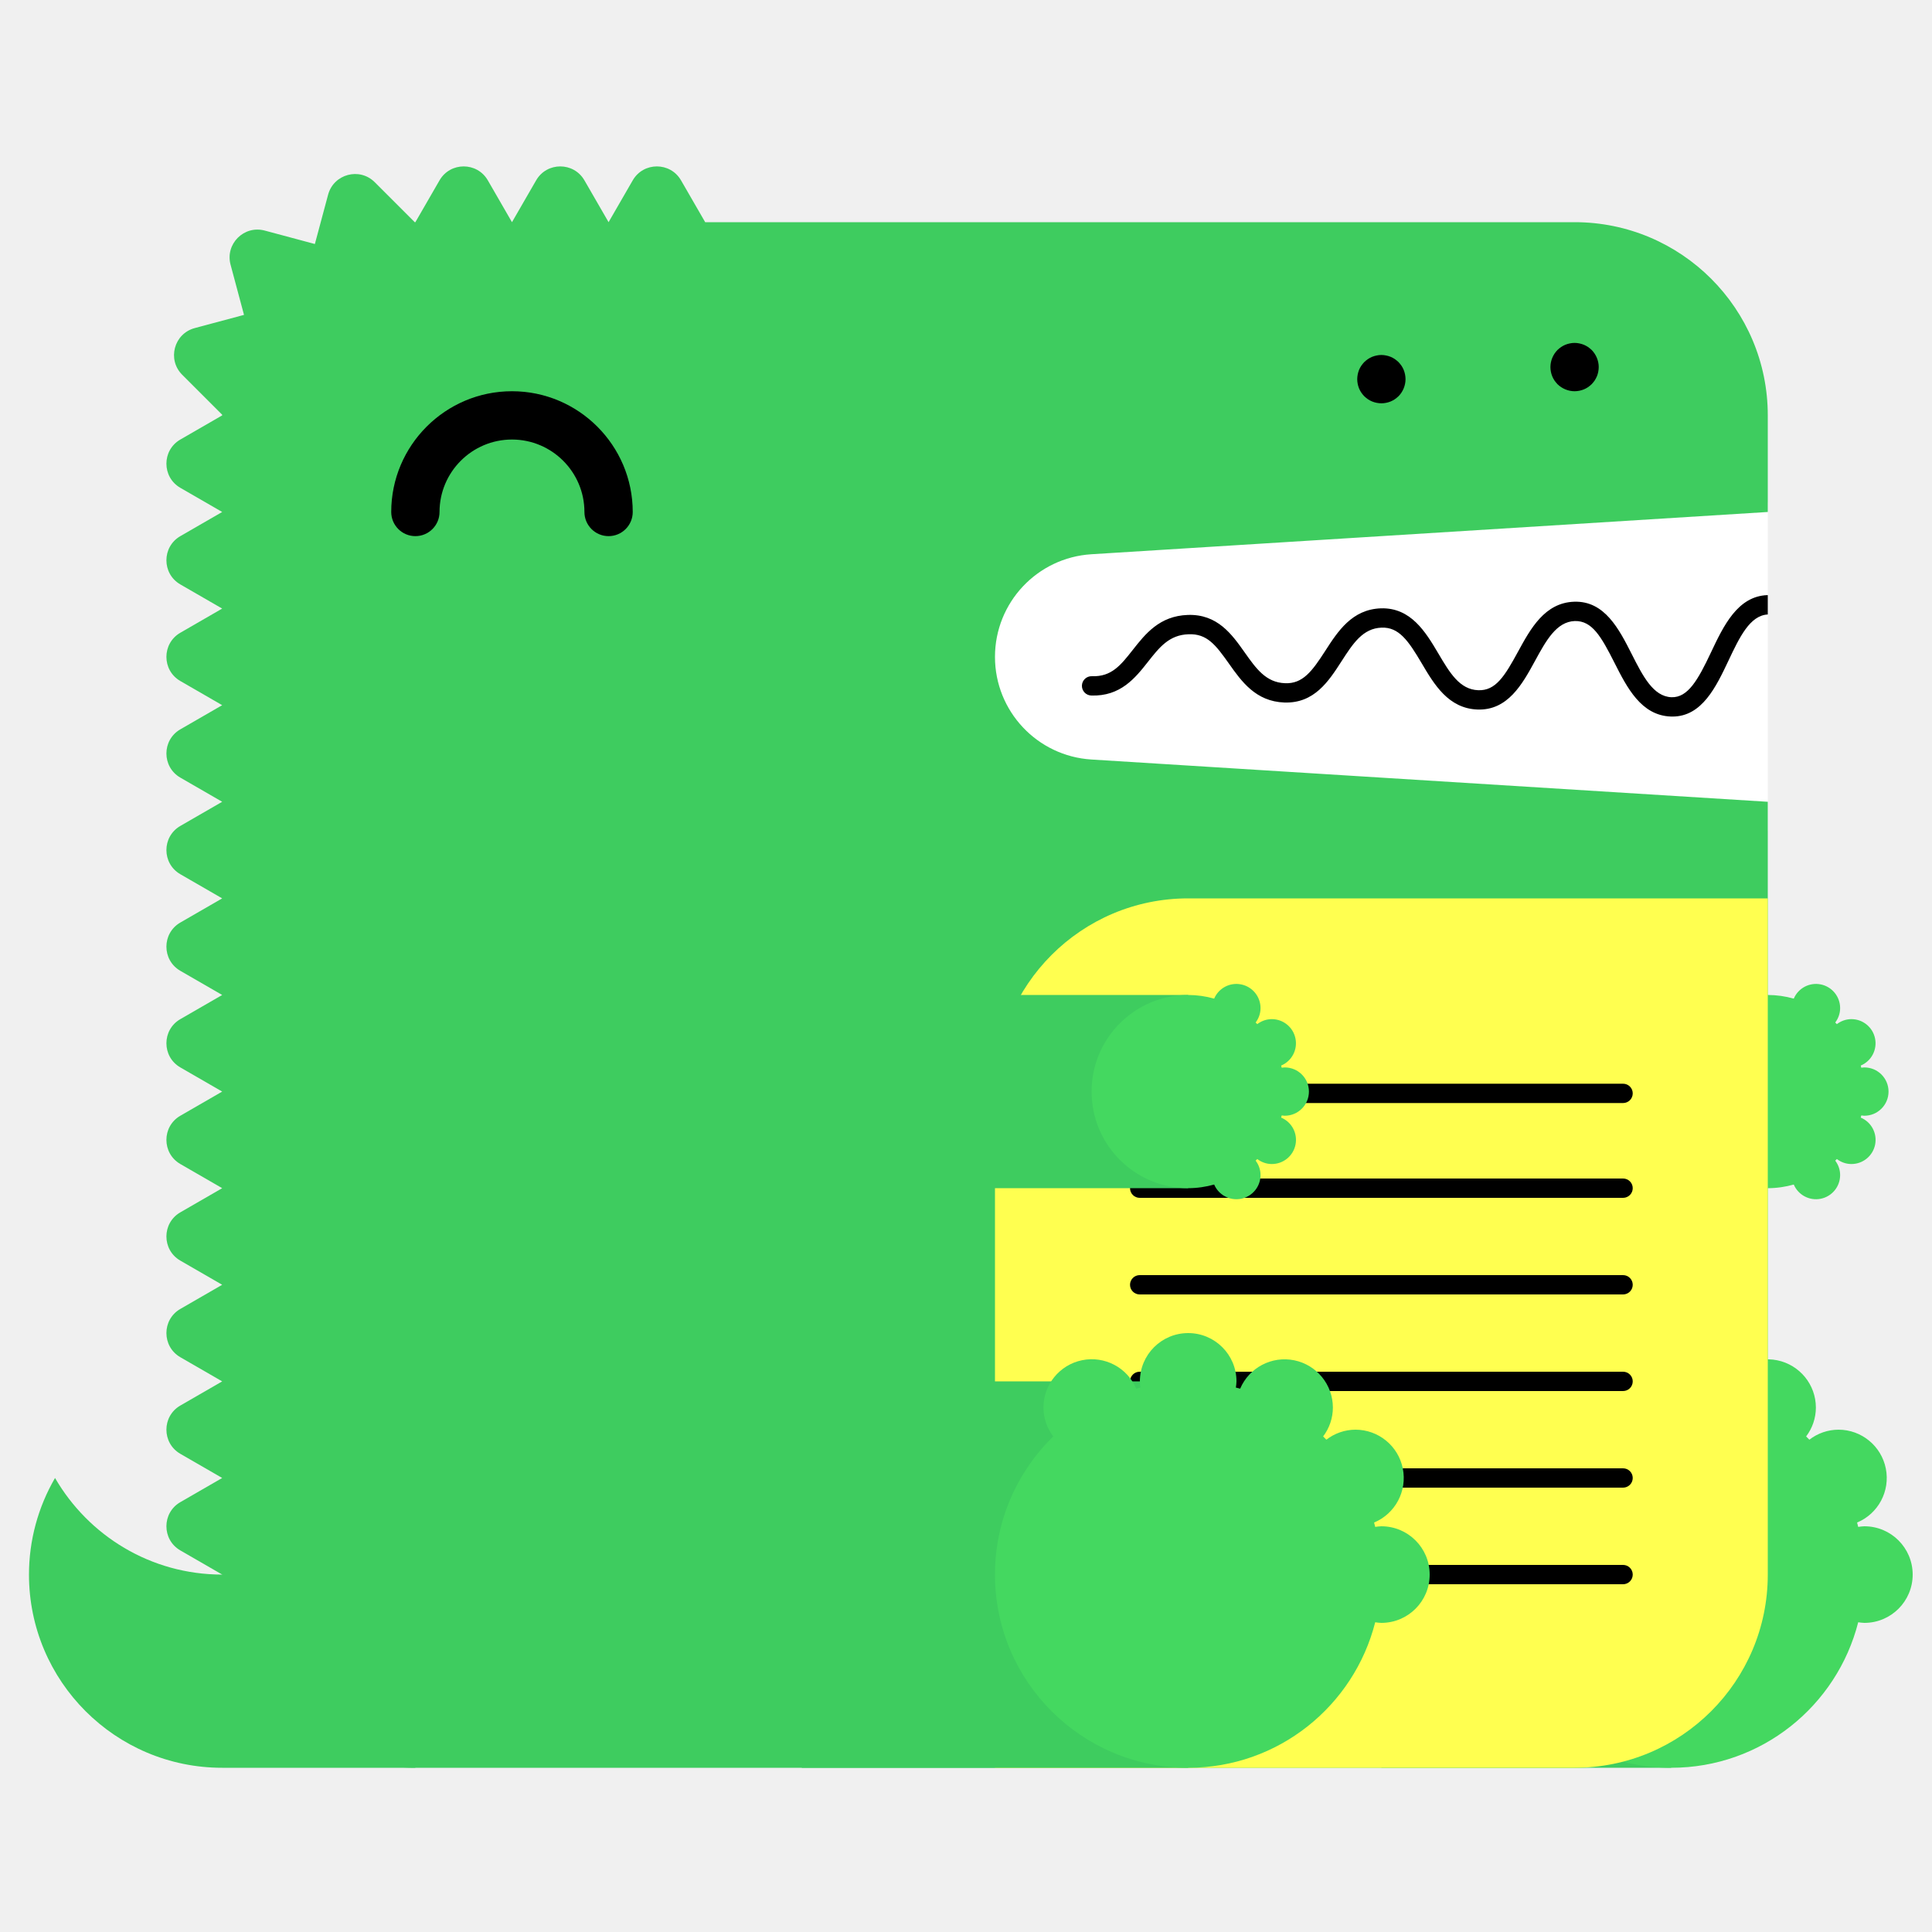
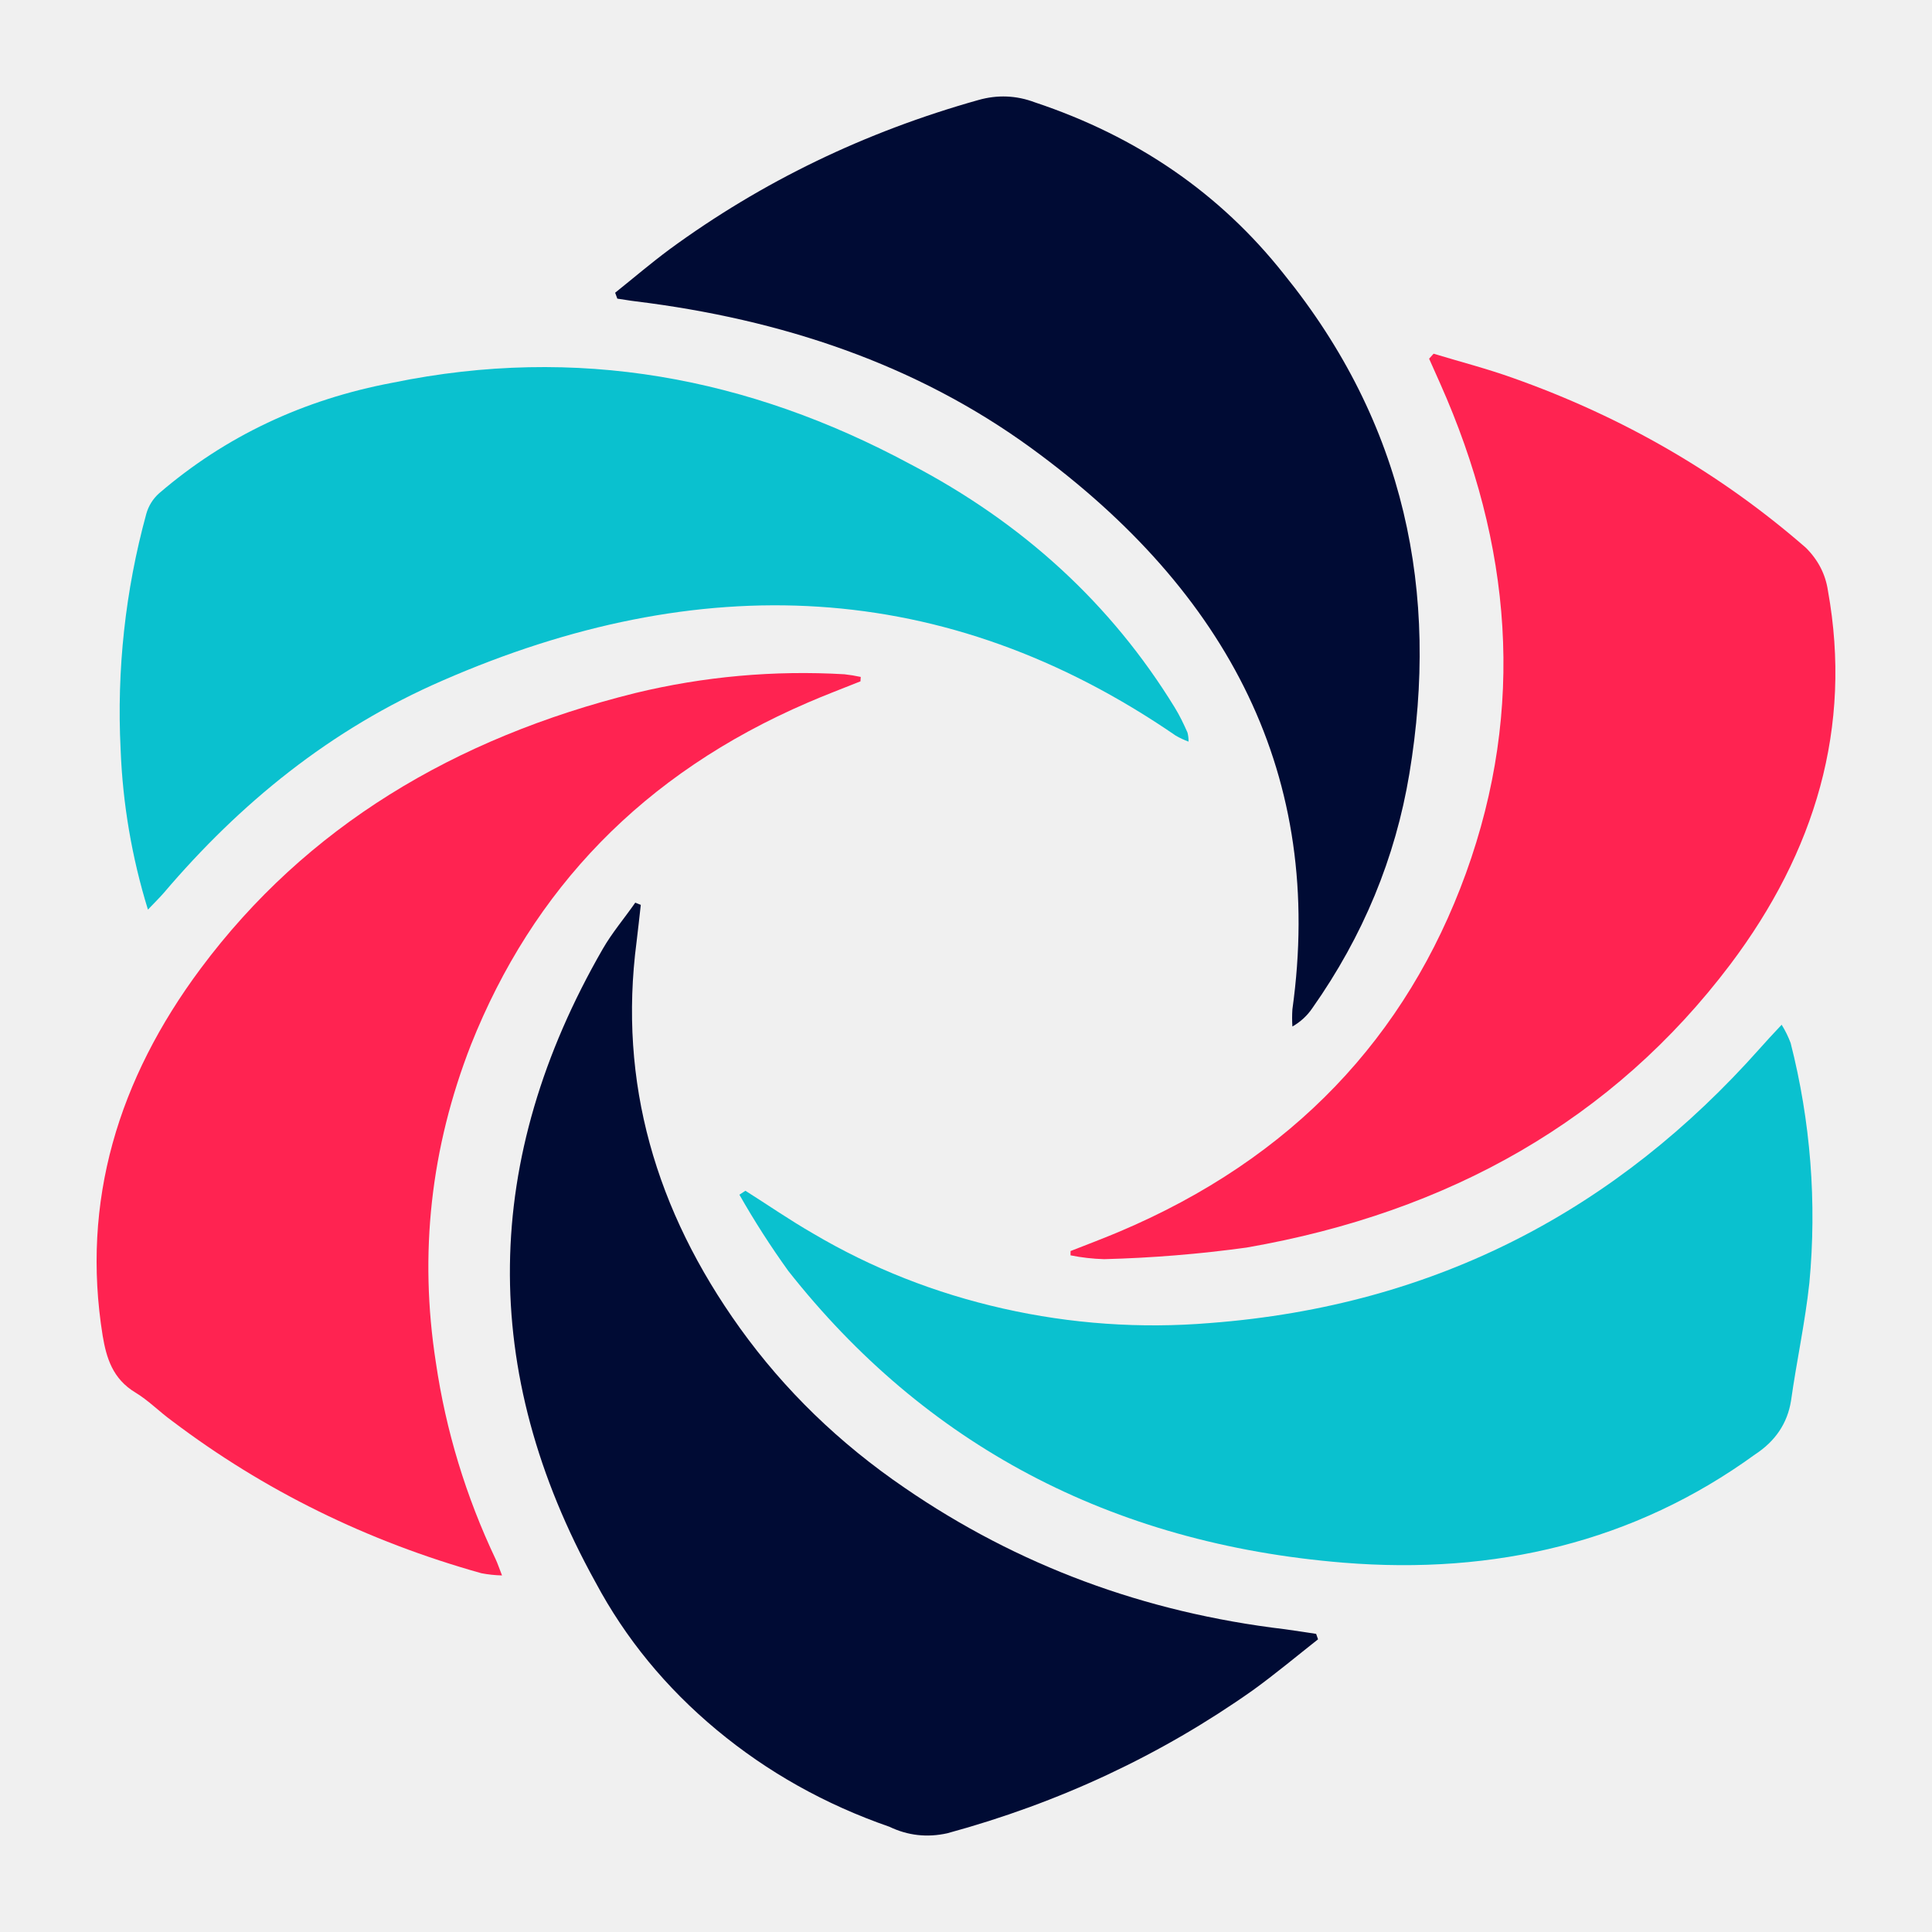
- <svg xmlns="http://www.w3.org/2000/svg" width="200" height="200" viewBox="0 0 200 200">
-   <g fill="none" fill-rule="evenodd">
-     <path fill="#FFF" d="M99 52h84v34H99z" />
-     <path d="M23 163c-7.398 0-13.843-4.027-17.303-10A19.886 19.886 0 0 0 3 163c0 11.046 8.954 20 20 20h20v-20H23z" fill="#3ECC5F" />
-     <path d="M112.98 57.376L183 53V43c0-11.046-8.954-20-20-20H73l-2.5-4.33c-1.112-1.925-3.889-1.925-5 0L63 23l-2.5-4.33c-1.111-1.925-3.889-1.925-5 0L53 23l-2.5-4.33c-1.111-1.925-3.889-1.925-5 0L43 23c-.022 0-.042.003-.065.003l-4.142-4.141c-1.57-1.571-4.252-.853-4.828 1.294l-1.369 5.104-5.192-1.392c-2.148-.575-4.111 1.389-3.535 3.536l1.39 5.193-5.102 1.367c-2.148.576-2.867 3.259-1.296 4.83l4.142 4.142c0 .021-.003.042-.003.064l-4.33 2.5c-1.925 1.111-1.925 3.889 0 5L23 53l-4.33 2.5c-1.925 1.111-1.925 3.889 0 5L23 63l-4.33 2.5c-1.925 1.111-1.925 3.889 0 5L23 73l-4.33 2.5c-1.925 1.111-1.925 3.889 0 5L23 83l-4.33 2.5c-1.925 1.111-1.925 3.889 0 5L23 93l-4.33 2.5c-1.925 1.111-1.925 3.889 0 5L23 103l-4.33 2.5c-1.925 1.111-1.925 3.889 0 5L23 113l-4.33 2.5c-1.925 1.111-1.925 3.889 0 5L23 123l-4.33 2.5c-1.925 1.111-1.925 3.889 0 5L23 133l-4.33 2.5c-1.925 1.111-1.925 3.889 0 5L23 143l-4.33 2.5c-1.925 1.111-1.925 3.889 0 5L23 153l-4.33 2.5c-1.925 1.111-1.925 3.889 0 5L23 163c0 11.046 8.954 20 20 20h120c11.046 0 20-8.954 20-20V83l-70.02-4.376A10.645 10.645 0 0 1 103 68c0-5.621 4.37-10.273 9.98-10.624" fill="#3ECC5F" />
-     <path fill="#3ECC5F" d="M143 183h30v-40h-30z" />
-     <path d="M193 158c-.219 0-.428.037-.639.064-.038-.15-.074-.301-.116-.451A5 5 0 0 0 190.32 148a4.96 4.96 0 0 0-3.016 1.036 26.531 26.531 0 0 0-.335-.336 4.955 4.955 0 0 0 1.011-2.987 5 5 0 0 0-9.599-1.959c-.148-.042-.297-.077-.445-.115.027-.211.064-.42.064-.639a5 5 0 0 0-5-5 5 5 0 0 0-5 5c0 .219.037.428.064.639-.148.038-.297.073-.445.115a4.998 4.998 0 0 0-9.599 1.959c0 1.125.384 2.151 1.011 2.987-3.717 3.632-6.031 8.693-6.031 14.3 0 11.046 8.954 20 20 20 9.339 0 17.16-6.41 19.361-15.064.211.027.42.064.639.064a5 5 0 0 0 5-5 5 5 0 0 0-5-5" fill="#44D860" />
-     <path fill="#3ECC5F" d="M153 123h30v-20h-30z" />
-     <path d="M193 115.5a2.5 2.5 0 1 0 0-5c-.109 0-.214.019-.319.032-.02-.075-.037-.15-.058-.225a2.501 2.501 0 0 0-.963-4.807c-.569 0-1.088.197-1.508.518a6.653 6.653 0 0 0-.168-.168c.314-.417.506-.931.506-1.494a2.5 2.5 0 0 0-4.8-.979A9.987 9.987 0 0 0 183 103c-5.522 0-10 4.478-10 10s4.478 10 10 10c.934 0 1.833-.138 2.69-.377a2.5 2.5 0 0 0 4.8-.979c0-.563-.192-1.077-.506-1.494.057-.055.113-.111.168-.168.42.321.939.518 1.508.518a2.5 2.5 0 0 0 .963-4.807c.021-.074.038-.15.058-.225.105.013.21.032.319.032" fill="#44D860" />
-     <path d="M63 55.5a2.5 2.5 0 0 1-2.5-2.5c0-4.136-3.364-7.5-7.5-7.5s-7.5 3.364-7.5 7.5a2.5 2.5 0 1 1-5 0c0-6.893 5.607-12.5 12.5-12.5S65.5 46.107 65.5 53a2.5 2.5 0 0 1-2.5 2.5" fill="#000" />
-     <path d="M103 183h60c11.046 0 20-8.954 20-20V93h-60c-11.046 0-20 8.954-20 20v70z" fill="#FFFF50" />
-     <path d="M168.02 124h-50.04a1 1 0 1 1 0-2h50.04a1 1 0 1 1 0 2m0 20h-50.04a1 1 0 1 1 0-2h50.04a1 1 0 1 1 0 2m0 20h-50.04a1 1 0 1 1 0-2h50.04a1 1 0 1 1 0 2m0-49.814h-50.04a1 1 0 1 1 0-2h50.04a1 1 0 1 1 0 2m0 19.814h-50.04a1 1 0 1 1 0-2h50.04a1 1 0 1 1 0 2m0 20h-50.04a1 1 0 1 1 0-2h50.04a1 1 0 1 1 0 2M183 61.611c-.012 0-.022-.006-.034-.005-3.09.105-4.552 3.196-5.842 5.923-1.346 2.85-2.387 4.703-4.093 4.647-1.889-.068-2.969-2.202-4.113-4.46-1.314-2.594-2.814-5.536-5.963-5.426-3.046.104-4.513 2.794-5.807 5.167-1.377 2.528-2.314 4.065-4.121 3.994-1.927-.07-2.951-1.805-4.136-3.813-1.321-2.236-2.848-4.75-5.936-4.664-2.994.103-4.465 2.385-5.763 4.4-1.373 2.13-2.335 3.428-4.165 3.351-1.973-.07-2.992-1.51-4.171-3.177-1.324-1.873-2.816-3.993-5.895-3.89-2.928.1-4.399 1.97-5.696 3.618-1.232 1.564-2.194 2.802-4.229 2.724a1 1 0 0 0-.072 2c3.017.101 4.545-1.8 5.872-3.487 1.177-1.496 2.193-2.787 4.193-2.855 1.926-.082 2.829 1.115 4.195 3.045 1.297 1.834 2.769 3.914 5.731 4.021 3.103.104 4.596-2.215 5.918-4.267 1.182-1.834 2.202-3.417 4.15-3.484 1.793-.067 2.769 1.35 4.145 3.681 1.297 2.197 2.766 4.686 5.787 4.796 3.125.108 4.634-2.62 5.949-5.035 1.139-2.088 2.214-4.06 4.119-4.126 1.793-.042 2.728 1.595 4.111 4.33 1.292 2.553 2.757 5.445 5.825 5.556l.169.003c3.064 0 4.518-3.075 5.805-5.794 1.139-2.41 2.217-4.68 4.067-4.773v-2z" fill="#000" />
-     <path fill="#3ECC5F" d="M83 183h40v-40H83z" />
-     <path d="M143 158c-.219 0-.428.037-.639.064-.038-.15-.074-.301-.116-.451A5 5 0 0 0 140.32 148a4.96 4.96 0 0 0-3.016 1.036 26.531 26.531 0 0 0-.335-.336 4.955 4.955 0 0 0 1.011-2.987 5 5 0 0 0-9.599-1.959c-.148-.042-.297-.077-.445-.115.027-.211.064-.42.064-.639a5 5 0 0 0-5-5 5 5 0 0 0-5 5c0 .219.037.428.064.639-.148.038-.297.073-.445.115a4.998 4.998 0 0 0-9.599 1.959c0 1.125.384 2.151 1.011 2.987-3.717 3.632-6.031 8.693-6.031 14.3 0 11.046 8.954 20 20 20 9.339 0 17.16-6.41 19.361-15.064.211.027.42.064.639.064a5 5 0 0 0 5-5 5 5 0 0 0-5-5" fill="#44D860" />
-     <path fill="#3ECC5F" d="M83 123h40v-20H83z" />
-     <path d="M133 115.5a2.5 2.5 0 1 0 0-5c-.109 0-.214.019-.319.032-.02-.075-.037-.15-.058-.225a2.501 2.501 0 0 0-.963-4.807c-.569 0-1.088.197-1.508.518a6.653 6.653 0 0 0-.168-.168c.314-.417.506-.931.506-1.494a2.5 2.5 0 0 0-4.8-.979A9.987 9.987 0 0 0 123 103c-5.522 0-10 4.478-10 10s4.478 10 10 10c.934 0 1.833-.138 2.69-.377a2.5 2.5 0 0 0 4.8-.979c0-.563-.192-1.077-.506-1.494.057-.055.113-.111.168-.168.42.321.939.518 1.508.518a2.5 2.5 0 0 0 .963-4.807c.021-.074.038-.15.058-.225.105.013.21.032.319.032" fill="#44D860" />
-     <path d="M143 41.75c-.16 0-.33-.02-.49-.05a2.52 2.52 0 0 1-.47-.14c-.15-.06-.29-.14-.431-.23-.13-.09-.259-.2-.38-.31-.109-.12-.219-.24-.309-.38s-.17-.28-.231-.43a2.619 2.619 0 0 1-.189-.96c0-.16.02-.33.05-.49.03-.16.08-.31.139-.47.061-.15.141-.29.231-.43.09-.13.2-.26.309-.38.121-.11.25-.22.38-.31.141-.09.281-.17.431-.23.149-.06.31-.11.47-.14.32-.07.65-.07.98 0 .159.03.32.08.47.14.149.06.29.14.43.23.13.09.259.2.38.31.11.12.22.25.31.38.09.14.17.28.23.43.06.16.11.31.14.47.029.16.05.33.05.49 0 .66-.271 1.31-.73 1.77-.121.11-.25.22-.38.31-.14.09-.281.17-.43.23a2.565 2.565 0 0 1-.96.19m20-1.25c-.66 0-1.3-.27-1.771-.73a3.802 3.802 0 0 1-.309-.38c-.09-.14-.17-.28-.231-.43a2.619 2.619 0 0 1-.189-.96c0-.66.27-1.3.729-1.77.121-.11.25-.22.38-.31.141-.09.281-.17.431-.23.149-.06.31-.11.47-.14.32-.07.66-.07.98 0 .159.03.32.08.47.14.149.06.29.14.43.23.13.09.259.2.38.31.459.47.73 1.11.73 1.77 0 .16-.021.33-.05.49-.03.16-.08.32-.14.47-.07.15-.14.29-.23.43-.09.13-.2.26-.31.38-.121.11-.25.22-.38.31-.14.09-.281.17-.43.23a2.565 2.565 0 0 1-.96.19" fill="#000" />
+ <svg xmlns="http://www.w3.org/2000/svg" width="200" height="200" fill="none">
+   <g>
+     <path fill="#ff2351" d="M148.406 36.616c2.735.828 5.523 1.548 8.204 2.508q17.108 6.057 30.336 17.582 1.91 1.905 2.283 4.453c2.549 14.126-1.327 27.015-10.103 38.669-12.121 16.058-29.074 25.671-50.09 29.32a133 133 0 0 1-14.736 1.2 20.5 20.5 0 0 1-3.478-.396v-.444c1.673-.66 3.345-1.284 4.992-1.981 18.002-7.597 29.804-20.234 35.937-37.12 6.2-17.127 4.74-34.06-2.655-50.683l-1.155-2.592z" />
+     <path fill="#000b34" d="M63.68 30.303c1.871-1.5 3.703-3.06 5.641-4.5q14.337-10.498 31.955-15.447 2.976-.846 5.855.24 15.898 5.295 25.755 17.75c12.586 15.53 16.131 32.98 13.011 51.751q-2.173 13.09-10.037 24.255a6.1 6.1 0 0 1-2.071 1.909q-.06-.888 0-1.777c3.346-24.063-6.532-43.145-27.003-58.075-11.948-8.713-25.875-13.358-41.01-15.218-.623-.072-1.247-.192-1.871-.276zm2.654 63.368c-.146 1.284-.279 2.556-.438 3.84-1.898 14.522 1.965 27.796 10.714 39.99q6.91 9.61 17.033 16.514 17.53 12.045 39.363 14.642c1.088.144 2.164.324 3.239.48l.199.564c-2.243 1.764-4.434 3.6-6.744 5.269q-14.28 10.088-31.636 14.809-3.135.696-5.988-.672-10.002-3.471-17.887-10.029-7.884-6.56-12.541-15.282c-12.108-21.867-11.763-43.83.743-65.552.956-1.669 2.244-3.18 3.372-4.801z" />
+     <path fill="#0AC1CF" d="M15.315 94.163a64.5 64.5 0 0 1-2.828-16.574 77.6 77.6 0 0 1 2.655-24.387 4.45 4.45 0 0 1 1.328-2.136q10.29-8.842 24.189-11.45c19.09-3.924 36.867-.54 53.515 8.401q17.583 9.168 27.428 25.215c.518.84.942 1.729 1.327 2.605q.12.462.107.936a8.3 8.3 0 0 1-1.328-.624C97.798 59.73 72.322 58.89 45.85 70.436c-11.683 5.065-21.043 12.77-28.876 21.975-.438.504-.916.972-1.66 1.752m61.852 29.104c2.337 1.476 4.607 3.048 7.01 4.428q9.108 5.384 19.666 7.766a70.6 70.6 0 0 0 21.396 1.5c23.592-1.789 42.231-11.882 56.914-28.396.664-.744 1.328-1.476 2.284-2.484q.56.903.929 1.884a72.9 72.9 0 0 1 1.938 24.855c-.438 4.081-1.327 8.125-1.898 12.194q-.562 3.482-3.717 5.544c-12.506 9.086-26.951 12.482-42.616 11.21C114.883 159.8 95.7 149.454 81.6 131.56a88 88 0 0 1-5.058-7.885z" />
+     <path fill="#ff2351" d="M89.076 70.532c-1.819.732-3.651 1.416-5.443 2.196-17.126 7.37-28.49 19.383-34.876 35.417q-6.263 16.04-3.638 32.884 1.548 10.587 6.2 20.403c.2.432.345.876.65 1.656a13 13 0 0 1-2.137-.228q-17.754-4.973-32.008-15.758c-1.328-.96-2.43-2.112-3.797-2.94-2.376-1.429-3.013-3.601-3.398-5.881-2.244-13.91 1.606-26.56 10.156-38.033 10.912-14.642 26.233-23.847 44.978-28.504A73.6 73.6 0 0 1 87.416 69.8q.852.093 1.686.276z" />
+     <animateTransform attributeName="transform" attributeType="XML" dur="18.8s" from="0 100 100" repeatCount="indefinite" to="360 100 100" type="rotate" />
  </g>
</svg>
